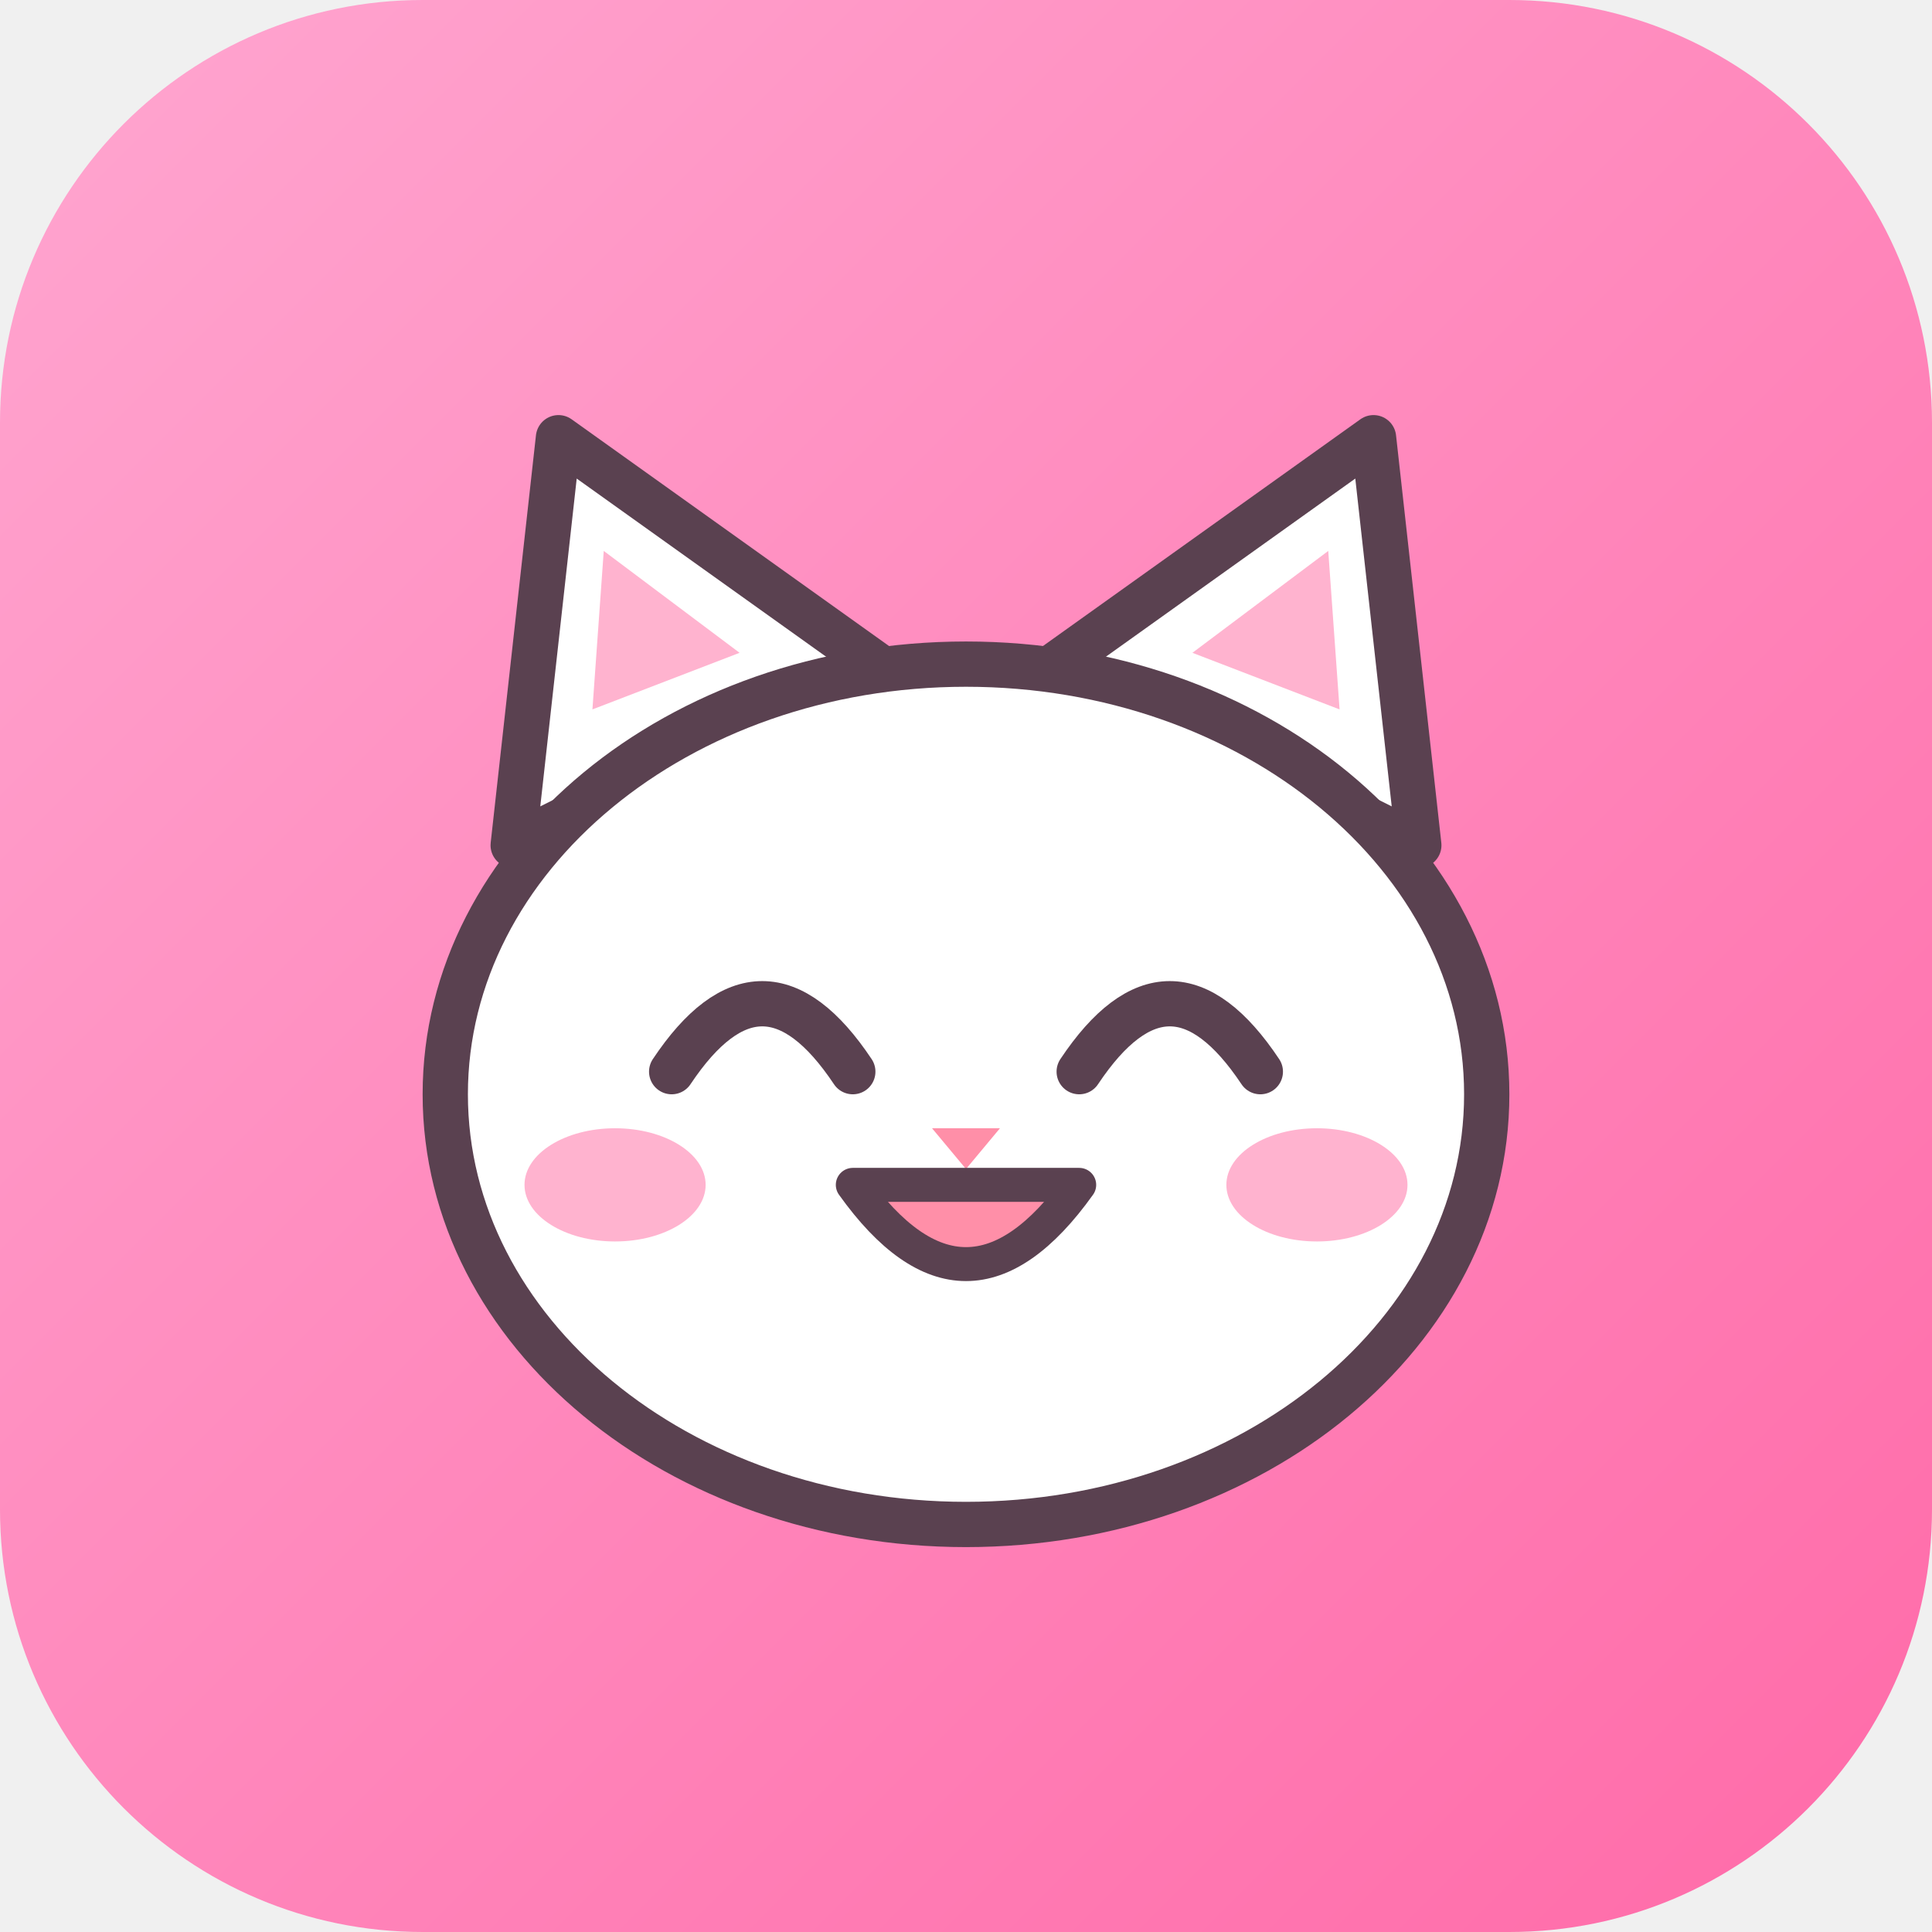
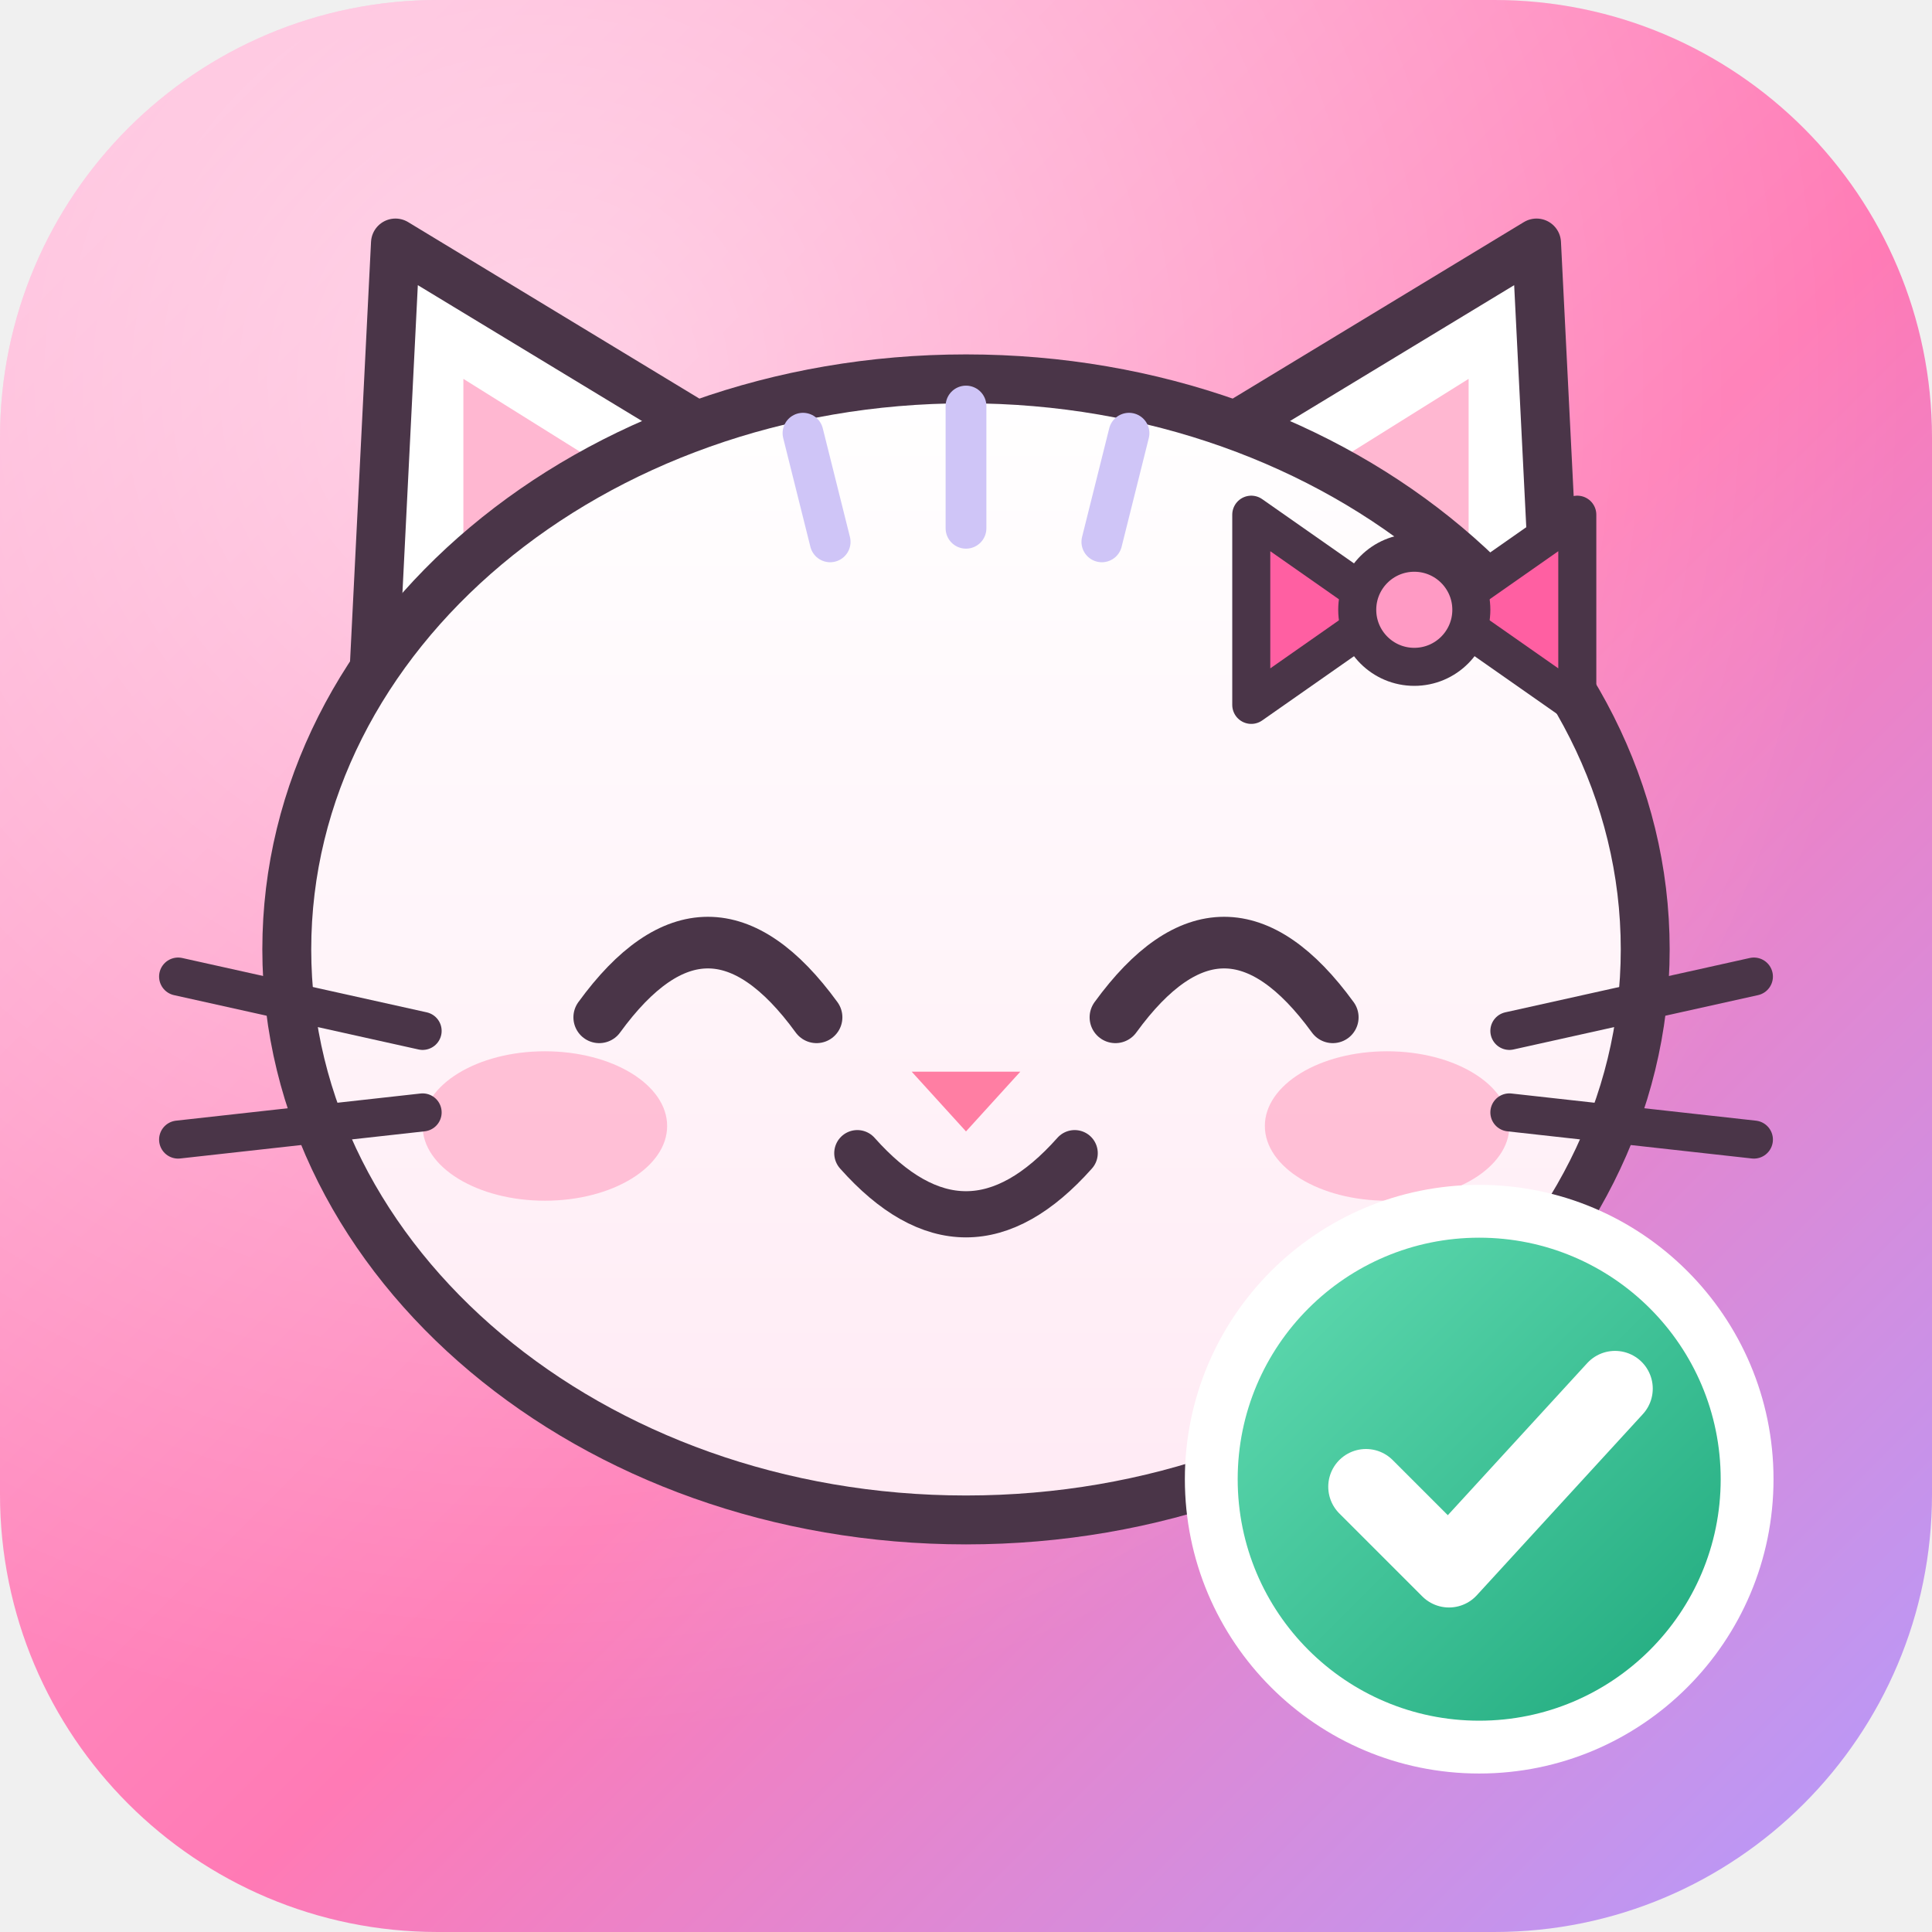
<svg xmlns="http://www.w3.org/2000/svg" viewBox="0 0 512 512">
  <defs>
-     <linearGradient id="g" x1="0" y1="0" x2="1" y2="1">
-       <stop offset="0" stop-color="#ffa6d0" />
-       <stop offset="1" stop-color="#ff6aa8" />
+     <linearGradient id="bg" x1="0" y1="0" x2="1" y2="1">
+       <stop offset="0" stop-color="#ffb3d6" />
+       <stop offset=".55" stop-color="#ff7ab5" />
+       <stop offset="1" stop-color="#b19cff" />
+     </linearGradient>
+     <radialGradient id="glow" cx=".28" cy=".2" r=".7">
+       <stop offset="0" stop-color="#fff" stop-opacity=".55" />
+       <stop offset="1" stop-color="#fff" stop-opacity="0" />
+     </radialGradient>
+     <linearGradient id="face" x1="0" y1="0" x2="0" y2="1">
+       <stop offset="0" stop-color="#fff" />
+       <stop offset="1" stop-color="#ffeaf4" />
+     </linearGradient>
+     <linearGradient id="ok" x1="0" y1="0" x2="1" y2="1">
+       <stop offset="0" stop-color="#62dcb2" />
+       <stop offset="1" stop-color="#1fa97d" />
    </linearGradient>
  </defs>
-   <rect width="512" height="512" rx="112" fill="url(#g)" />
-   <g transform="translate(76 86) scale(3)" stroke="#5a4150" stroke-width="4" stroke-linejoin="round">
-     <path d="M20 46 L24 10 L52 30z" fill="#fff" />
-     <path d="M100 46 L96 10 L68 30z" fill="#fff" />
-     <path d="M27 34 L28 20 L40 29z M93 34 L92 20 L80 29z" fill="#ffb3cf" stroke="none" />
-     <ellipse cx="60" cy="68" rx="46" ry="38" fill="#fff" />
-     <ellipse cx="29" cy="76" rx="8" ry="5" fill="#ffb3cf" stroke="none" />
-     <ellipse cx="91" cy="76" rx="8" ry="5" fill="#ffb3cf" stroke="none" />
-     <path d="M34 66 q8 -12 16 0 M70 66 q8 -12 16 0" fill="none" stroke-linecap="round" />
-     <path d="M57 71 h6 l-3 3.6z" fill="#ff8fa8" stroke="none" />
-     <path d="M50 76 q10 14 20 0 z" fill="#ff8fa8" stroke-width="3" />
+   <rect width="512" height="512" rx="116" fill="url(#bg)" />
+   <rect width="512" height="512" rx="116" fill="url(#glow)" />
+   <g transform="translate(4 14) scale(3.6)" stroke="#4a3548" stroke-width="3.6" stroke-linejoin="round" stroke-linecap="round">
+     <path d="M26 54 L28 14 L61 34z" fill="#fff" />
+     <path d="M114 54 L112 14 L79 34z" fill="#fff" />
+     <path d="M33 43 L33 24 L49 34z M107 43 L107 24 L91 34z" fill="#ffb7d1" stroke="none" />
+     <ellipse cx="70" cy="66" rx="50" ry="42" fill="url(#face)" />
+     <path d="M70 26 v9 M58 28 l2 8 M82 28 l-2 8" stroke="#cfc5f7" stroke-width="3" fill="none" />
+     <ellipse cx="39" cy="79" rx="9" ry="5.5" fill="#ff9fc0" opacity=".6" stroke="none" />
+     <ellipse cx="101" cy="79" rx="9" ry="5.5" fill="#ff9fc0" opacity=".6" stroke="none" />
+     <path d="M43 71 q8 -11 16 0 M81 71 q8 -11 16 0" fill="none" stroke-width="3.8" />
+     <path d="M66 75 h8 l-4 4.4z" fill="#ff7ea3" stroke="none" />
+     <path d="M62 81 q8 9 16 0" fill="none" stroke-width="3.4" />
+     <path d="M12 68 l18 4 M12 80 l18 -2 M128 68 l-18 4 M128 80 l-18 -2" fill="none" stroke-width="2.8" />
+     <g transform="translate(103 41)">
+       <path d="M-12 -7 l10 7 -10 7z M12 -7 l-10 7 10 7z" fill="#ff5fa2" stroke-width="2.8" />
+       <circle r="4.2" fill="#ff9ac4" stroke-width="2.8" />
+     </g>
  </g>
+   <circle cx="392" cy="392" r="78" fill="#fff" />
+   <circle cx="392" cy="392" r="64" fill="url(#ok)" />
+   <path d="M362 394 l22 22 l44 -48" fill="none" stroke="#fff" stroke-width="20" stroke-linecap="round" stroke-linejoin="round" />
</svg>
